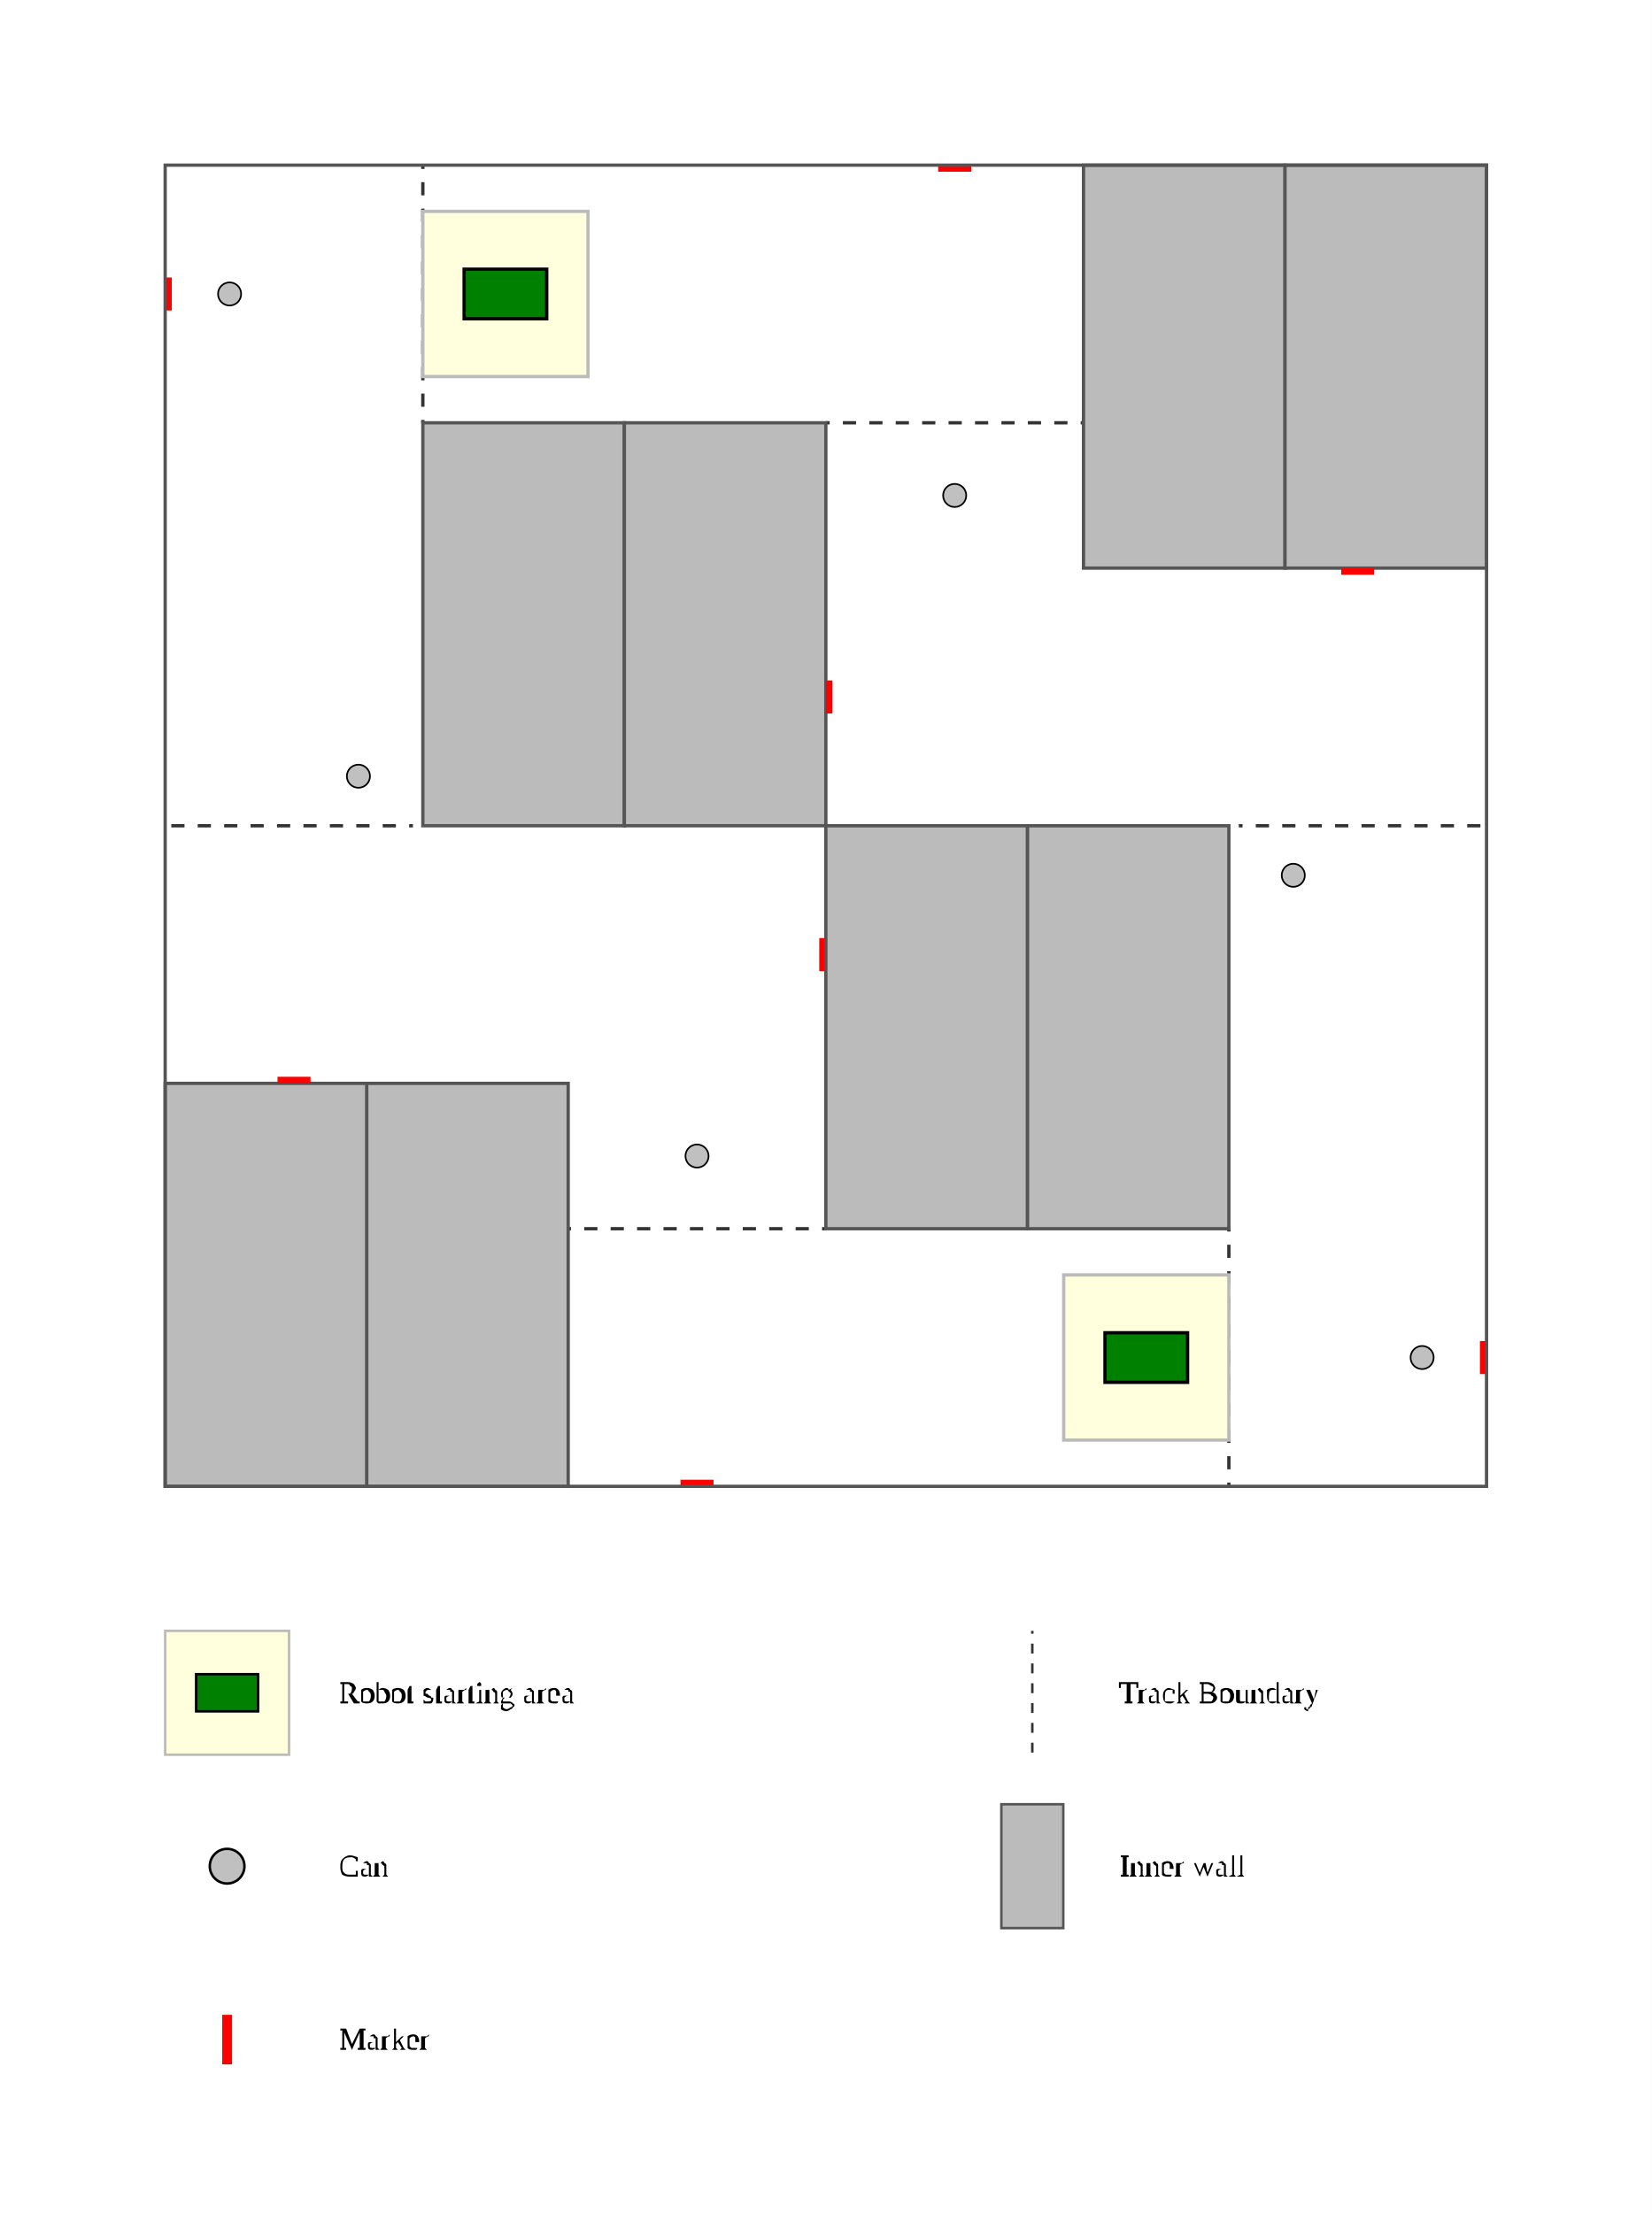
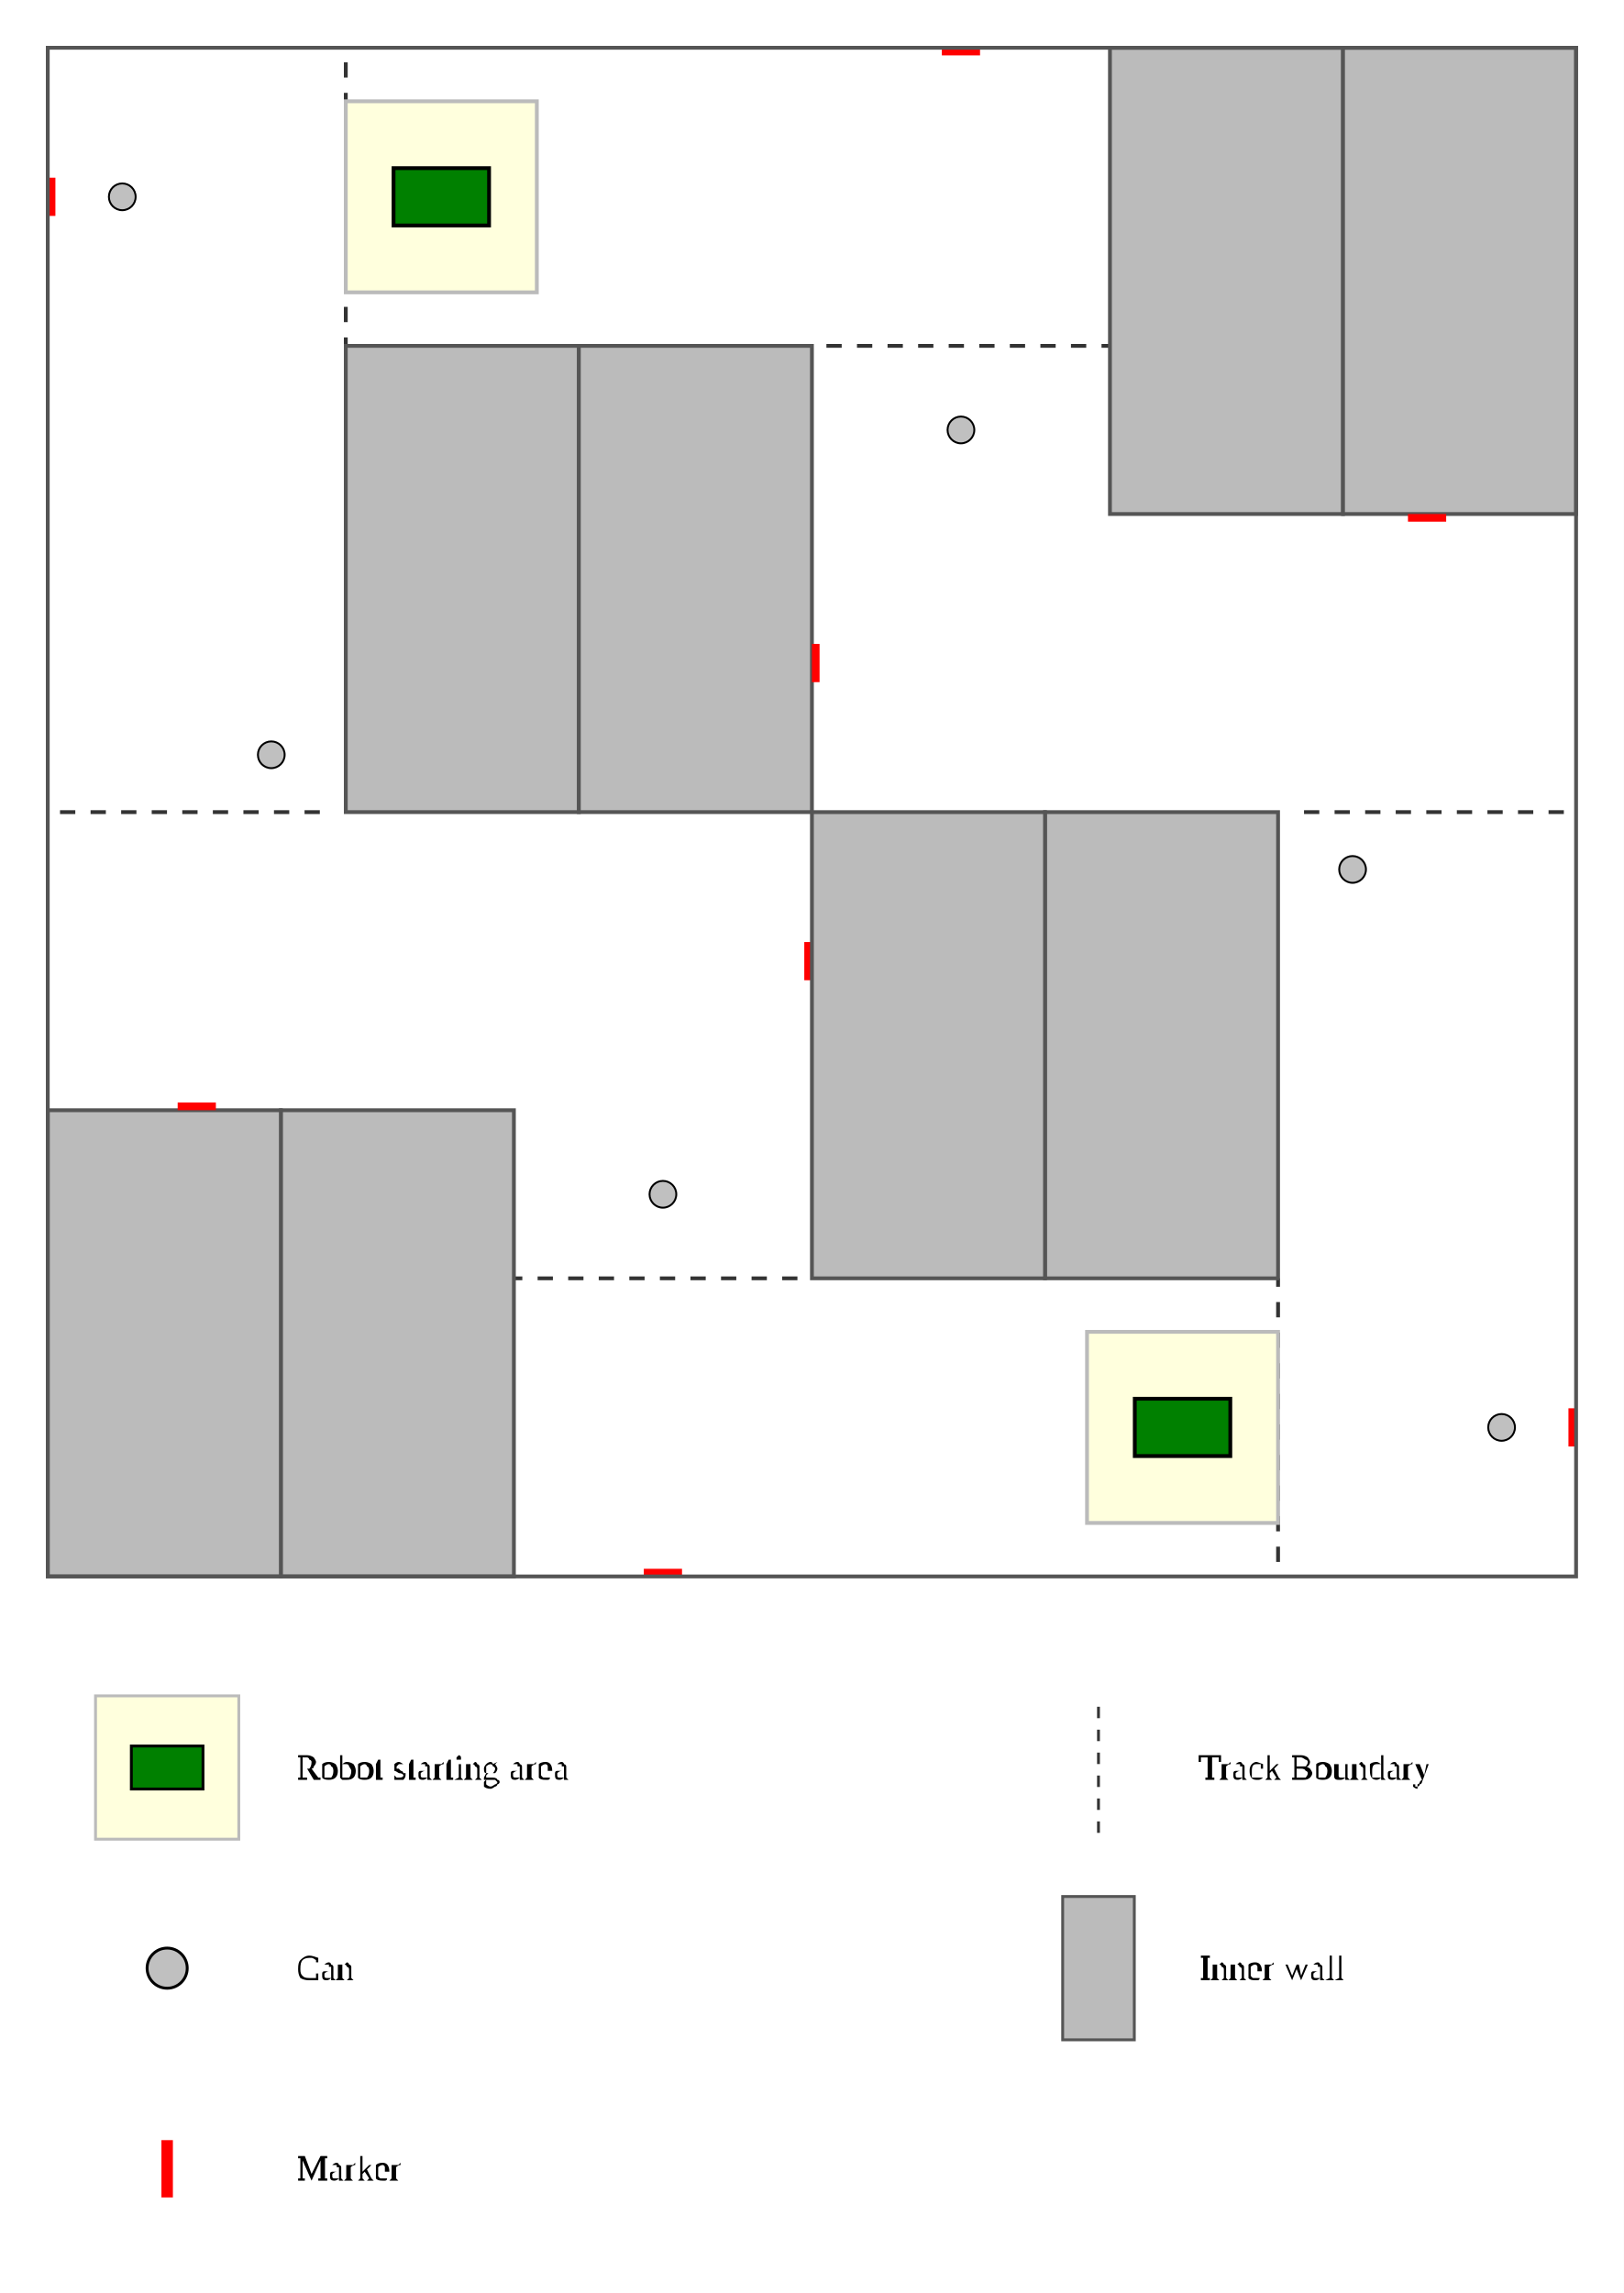
- <svg xmlns="http://www.w3.org/2000/svg" xmlns:xlink="http://www.w3.org/1999/xlink" version="1.1" baseProfile="full" width="1000" height="1340">
+ <svg xmlns="http://www.w3.org/2000/svg" xmlns:xlink="http://www.w3.org/1999/xlink" version="1.1" baseProfile="full" width="850" height="1200">
  <style type="text/css">
    
- 
      .arena-wall {
          fill: none;
          stroke: #555;
          stroke-width: .02;
      }

      .inner-wall {
          fill: #bbb;
          stroke: #555;
          stroke-width: .02;
      }

      .arena-wall {
          fill: none;
          stroke: #555;
          stroke-width: .02;
      }

      .can {
          stroke: black;
          stroke-width: 0.01;
          fill: silver;
      }

      #robot {
          fill: green;
          stroke: black;
          stroke-width: 0.02;
      }

      .track-boundary {
          stroke: #333;
          stroke-width: 0.02;
          /*stroke-dasharray: 0.141, 0.141;*/
          stroke-dasharray: 0.08 0.08;
          stroke-dashoffset: -50%;
          fill: none;
      }

      .marker {
          stroke: red;
          stroke-width: 0.04;
      }

      .start-zone {
        stroke: #bbb;
        stroke-width: 0.02;
        fill: #ffd;
      }

      .legend-label {
        font-size: 0.25px;
        text-anchor: start;
        dominant-baseline: central;
      }

    
  </style>
  <defs>
    <circle cx="0" cy="0" r="0.07" id="can" />
    <line x1="-0.1" y1="0" x2="0.1" y2="0" id="marker" />
    <rect width="0.5" height="0.3" x="-0.25" y="-0.15" id="robot" />
    <g id="side-zone">
      <line class="track-boundary" x1="1.56" y1="0" x2="1.56" y2="1.56" />
      <line class="track-boundary" x1="6.5" y1="4" x2="8" y2="4" />
      <line class="track-boundary" x1="4" y1="1.56" x2="5.56" y2="1.56" />
      <rect width="1" height="1" x="1.56" y="0.28" class="start-zone" />
      <g transform="translate(2.06 0.78)">
        <use xlink:href="#robot" />
      </g>
      <use xlink:href="#can" transform="translate(0.39 0.78)" class="can" />
      <use xlink:href="#can" transform="translate(1.17 3.7)" class="can" />
      <use xlink:href="#can" transform="translate(4.78 2)" class="can" />
      <rect width="1.22" height="2.44" x="1.56" y="1.56" class="inner-wall" />
      <rect width="1.22" height="2.44" x="2.78" y="1.56" class="inner-wall" />
      <rect width="1.22" height="2.44" x="5.56" y="0" class="inner-wall" />
      <rect width="1.22" height="2.44" x="6.78" y="0" class="inner-wall" />
      <use xlink:href="#marker" transform="translate(0.02 0.78) rotate(90)" class="marker" />
      <use xlink:href="#marker" transform="translate(7.22 2.46)" class="marker" />
      <use xlink:href="#marker" transform="translate(3.98 4.78) rotate(90)" class="marker" />
      <use xlink:href="#marker" transform="translate(3.22 7.98)" class="marker" />
    </g>
  </defs>
  <rect width="100%" height="100%" fill="white" />
-   <g id="arena" transform="translate(100 100) scale(100)">
+   <g id="arena" transform="translate(25 25) scale(100)">
    <use xlink:href="#side-zone" />
    <use xlink:href="#side-zone" transform="rotate(180 4 4)" />
    <rect width="8" height="8" x="0" y="0" class="arena-wall" />
  </g>
-   <g id="legend" transform="translate(100 950) scale(75)">
+   <g id="legend" transform="translate(50 850) scale(75)">
    <rect width="1" height="1" x="0" y="0.5" class="start-zone" />
    <use x="0.5" y="1" xlink:href="#robot" />
    <text class="legend-label" y="1" x="1.4">Robot starting area</text>
    <use xlink:href="#can" transform="translate(0.5 2.4) scale(2)" class="can" />
    <text class="legend-label" y="2.4" x="1.4">Can</text>
    <use xlink:href="#marker" transform="translate(0.5 3.8) scale(2) rotate(90)" class="marker" />
    <text class="legend-label" y="3.8" x="1.4">Marker</text>
    <line class="track-boundary" x1="7" y1="0.5" x2="7" y2="1.5" />
    <text class="legend-label" y="1" x="7.7">Track Boundary</text>
    <rect width="0.5" height="1" x="6.75" y="1.9" class="inner-wall" />
    <text class="legend-label" y="2.4" x="7.7">Inner wall</text>
  </g>
</svg>
